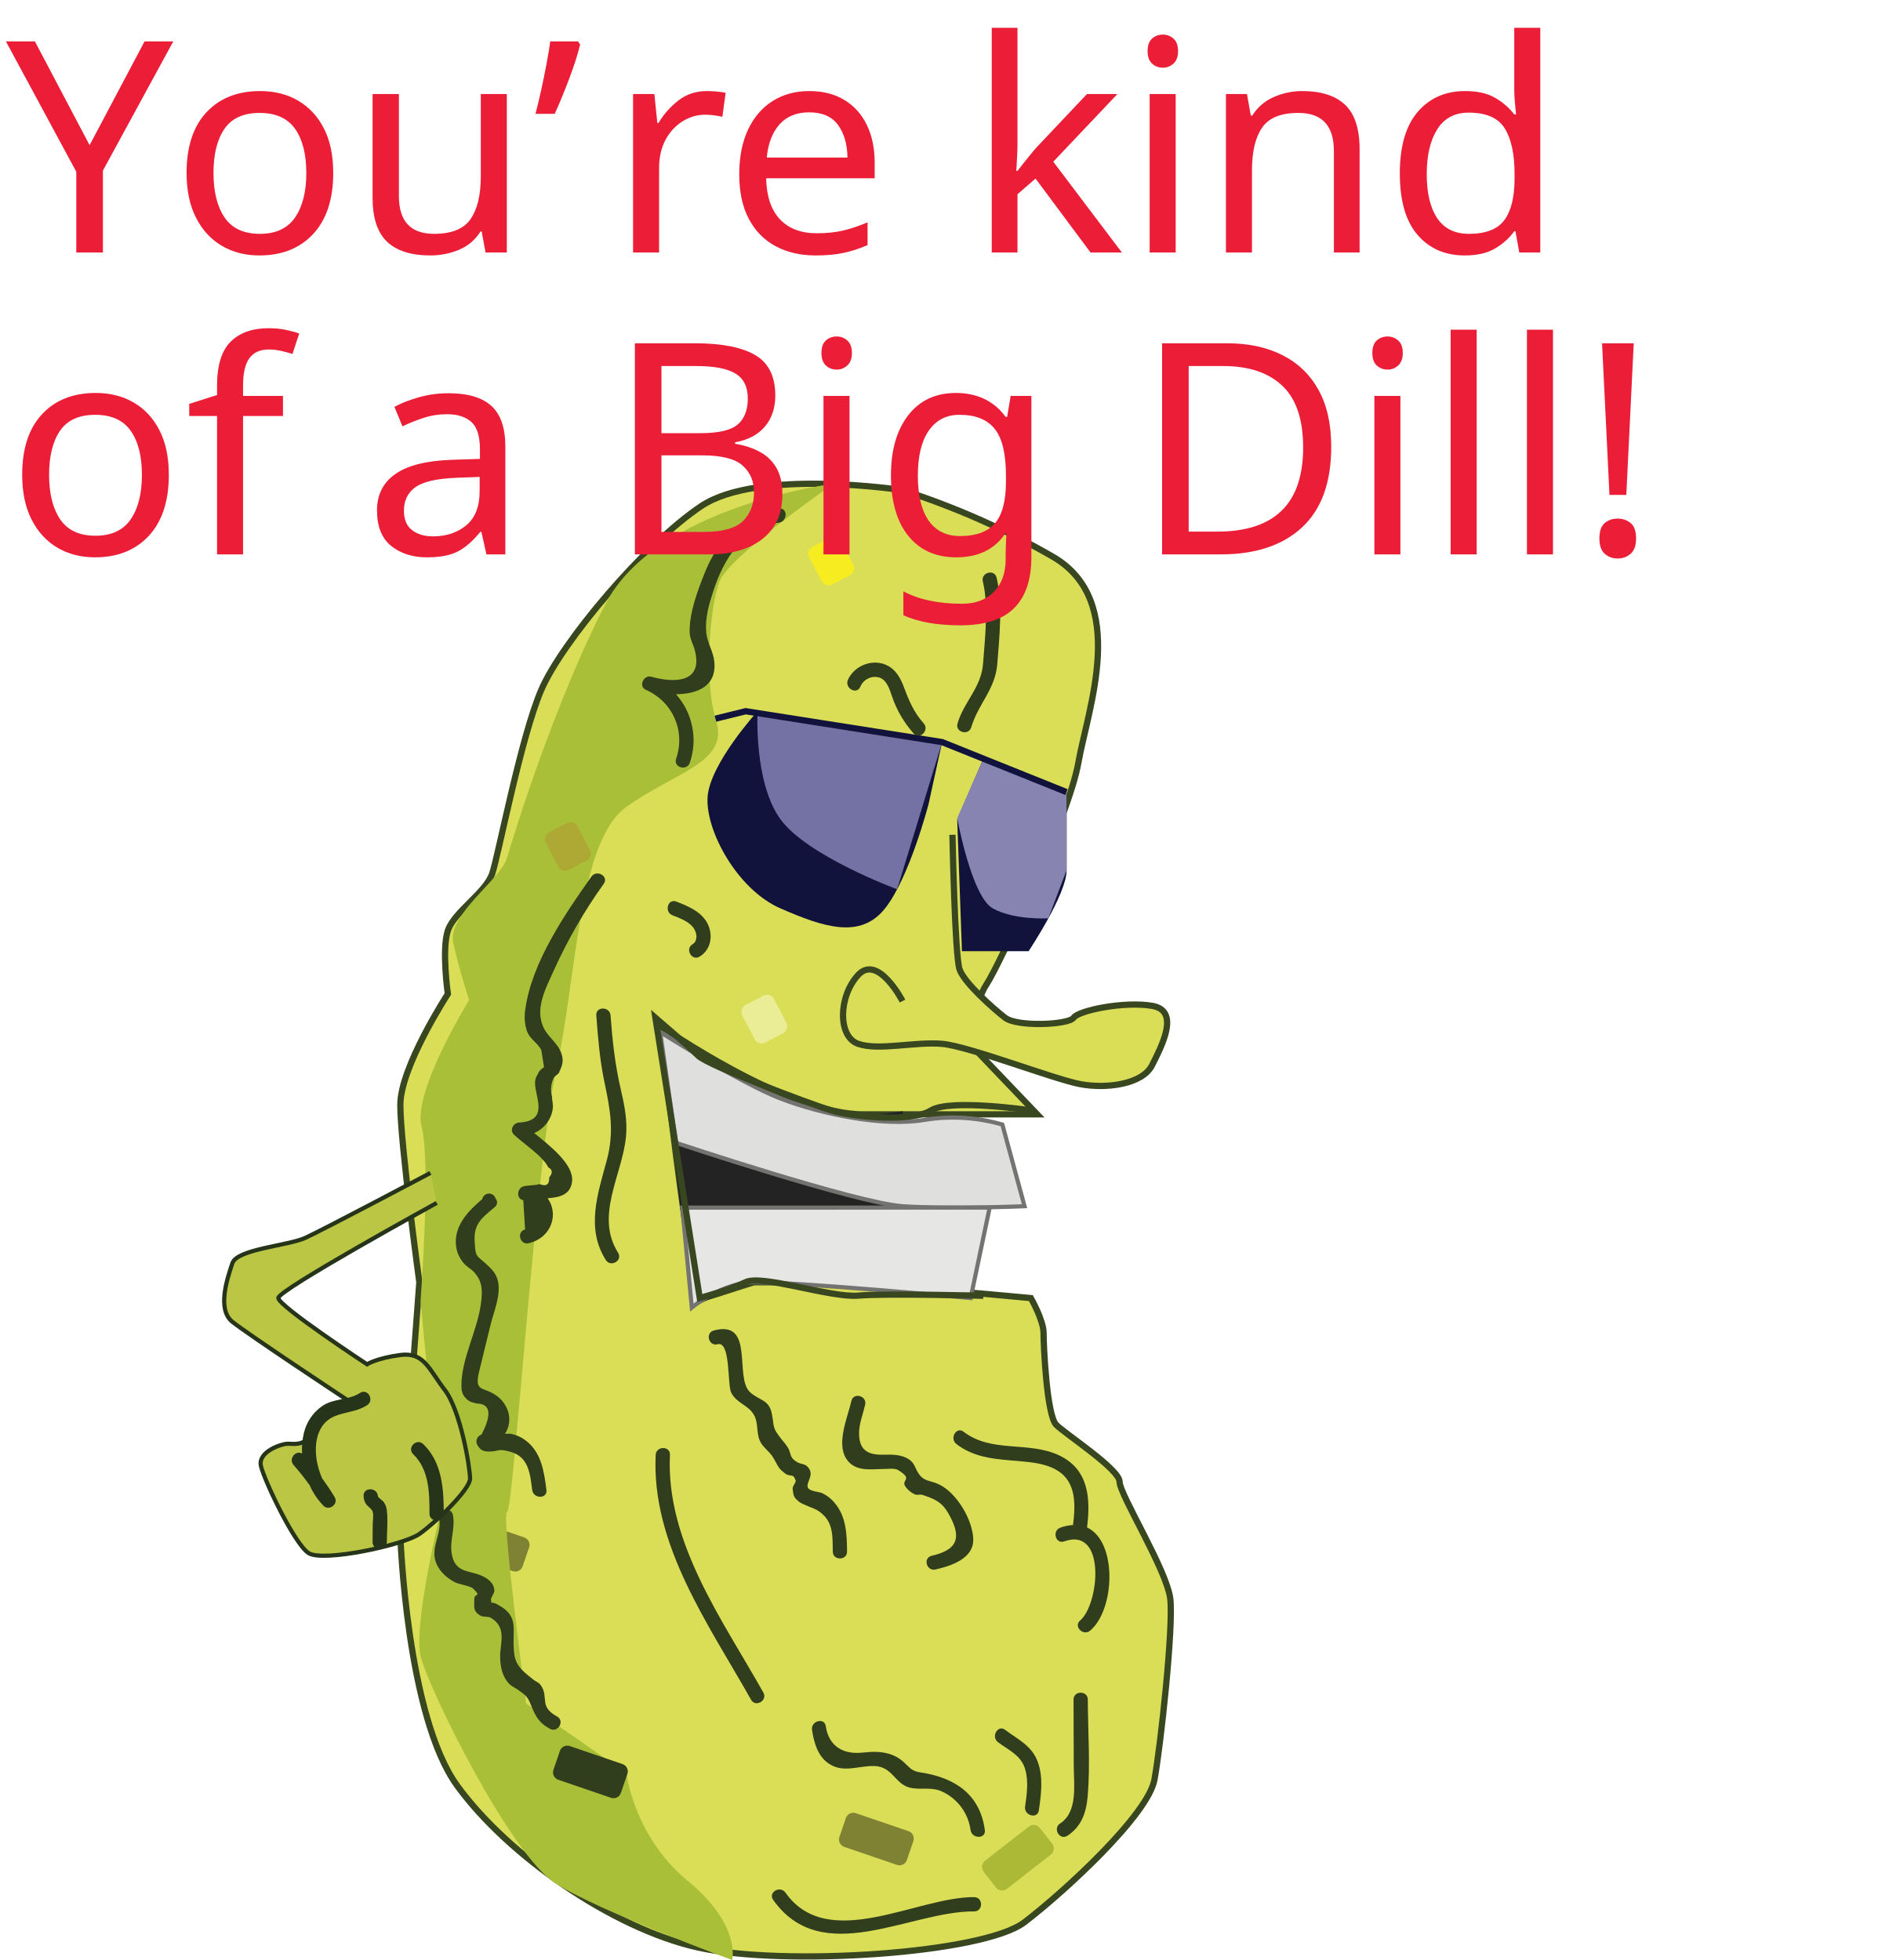
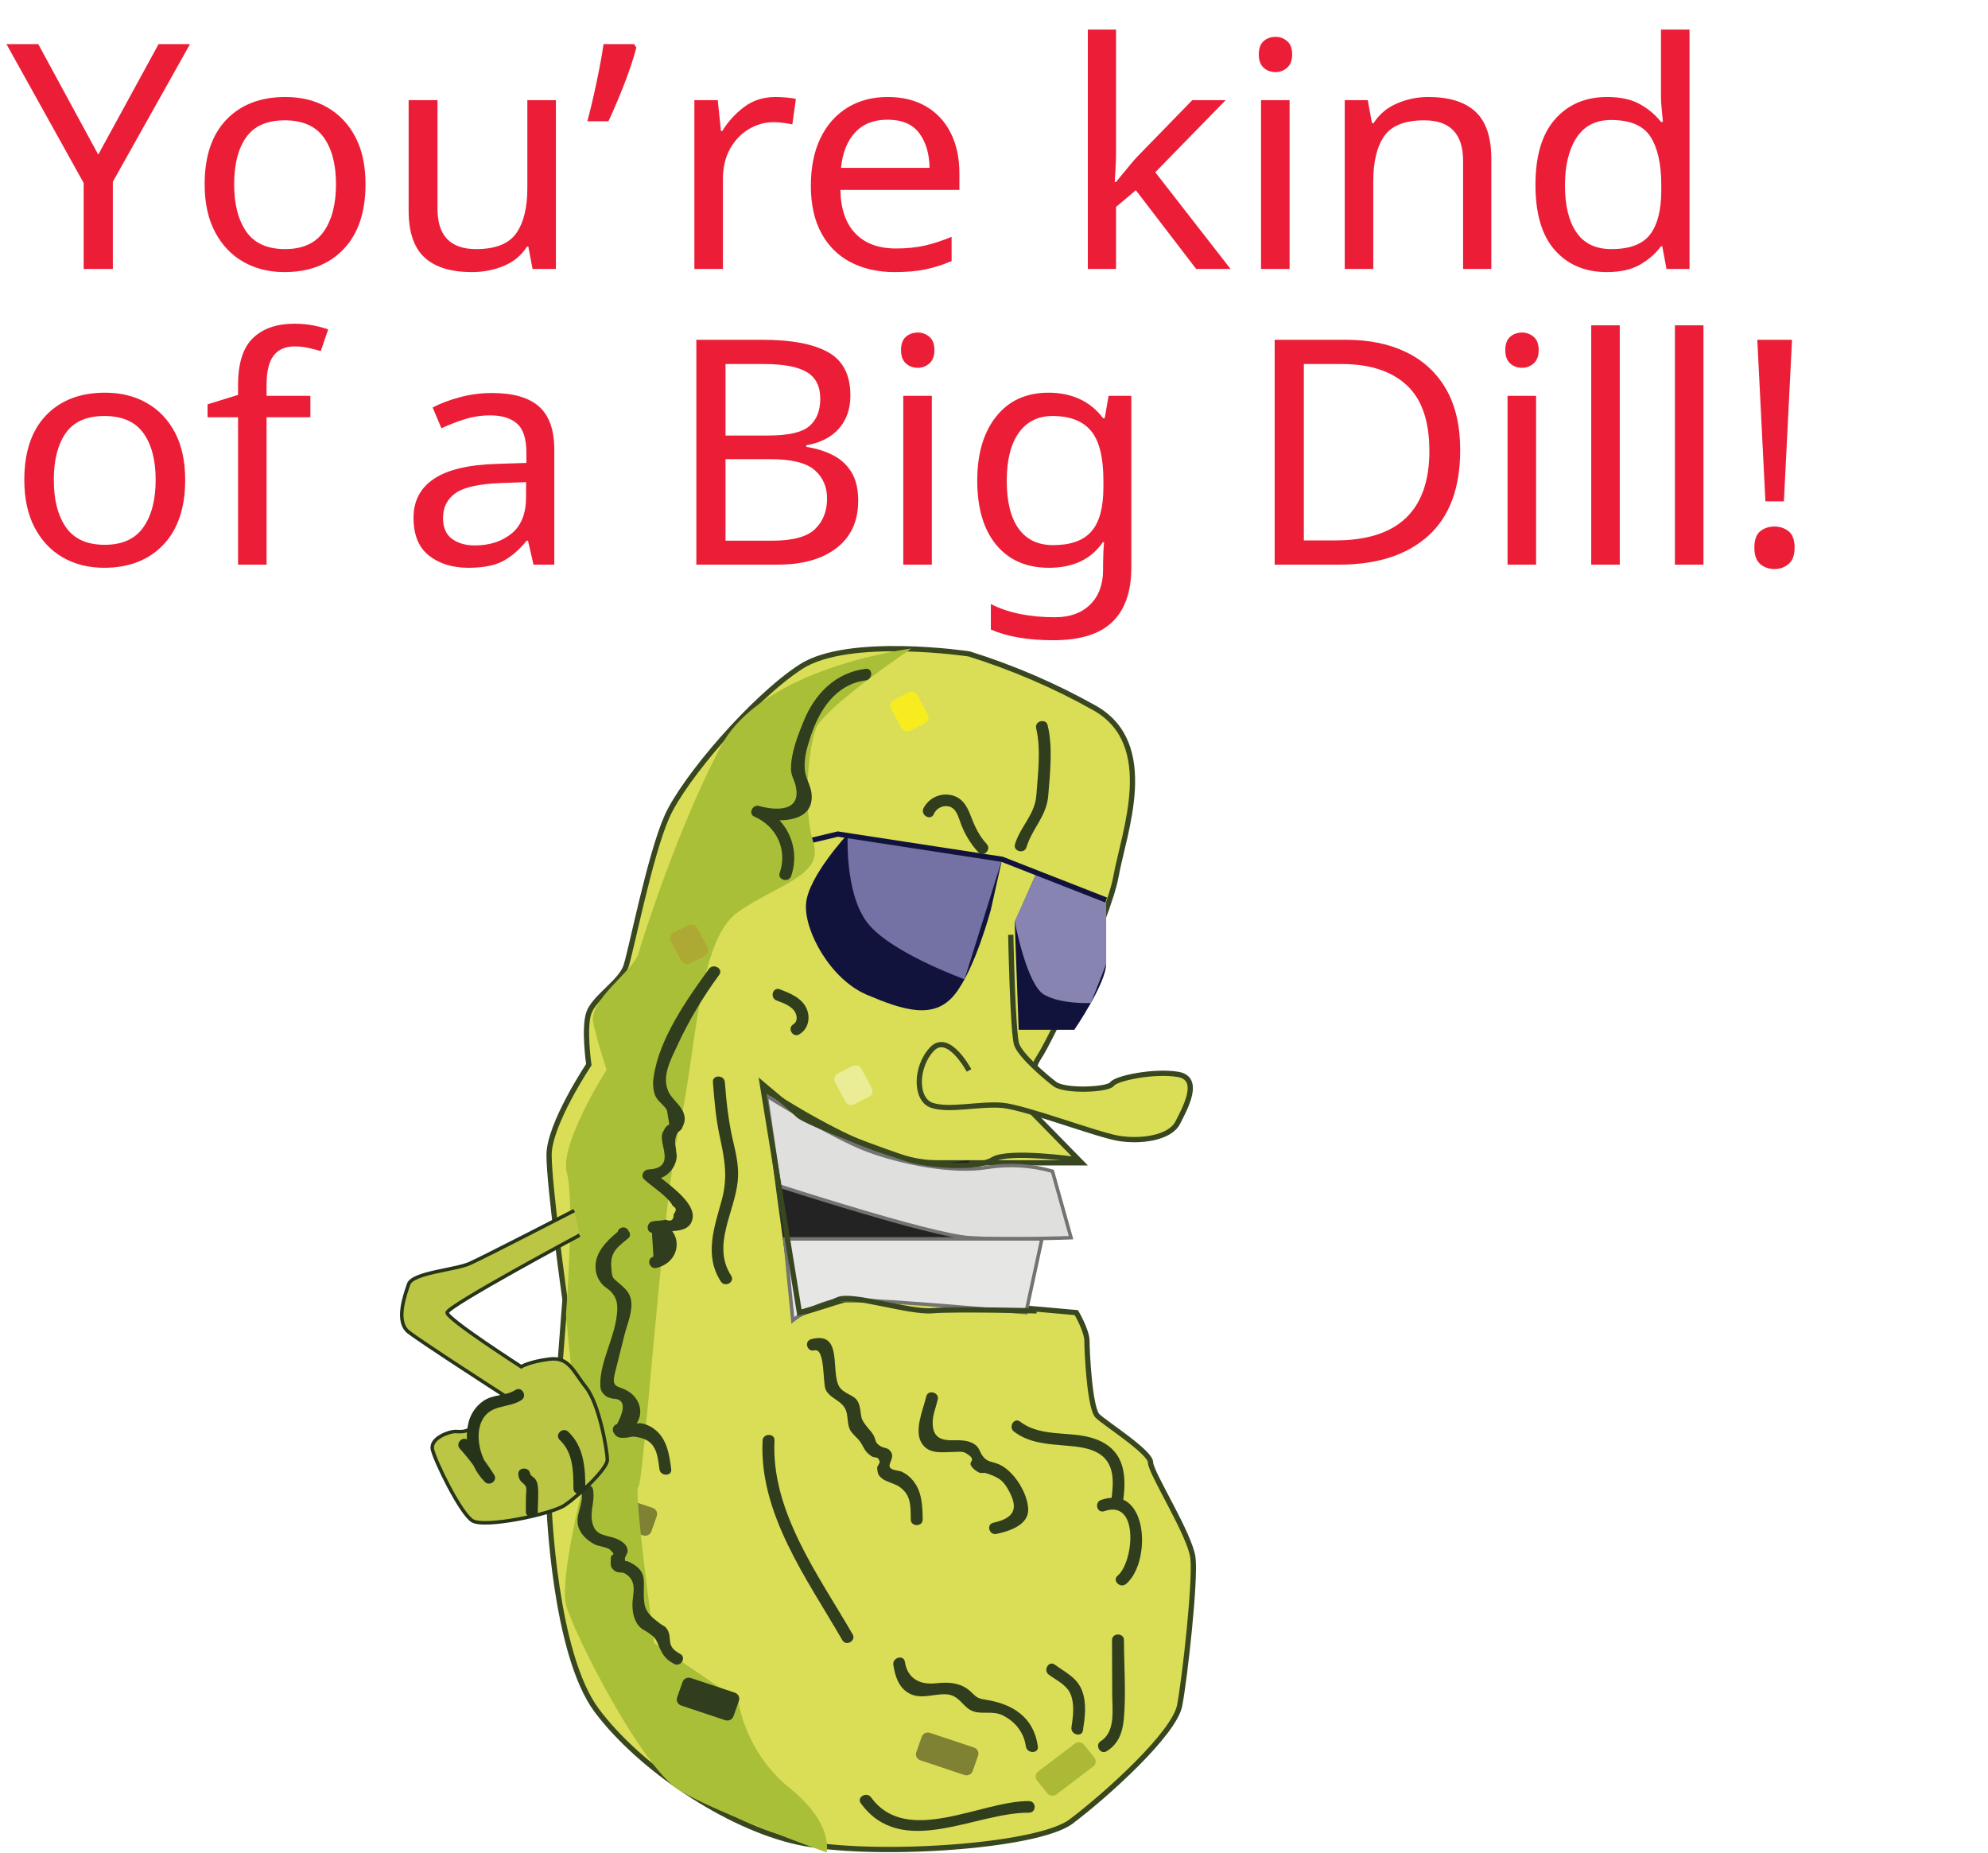
- <svg xmlns="http://www.w3.org/2000/svg" viewBox="0 0 907.01 941.41">
+ <svg xmlns="http://www.w3.org/2000/svg" viewBox="0 0 1136.35 1058.74">
  <defs>
-     <style>.cls-1{fill:#dade57;}.cls-1,.cls-5{stroke:#38471f;}.cls-1,.cls-17,.cls-3,.cls-4,.cls-5,.cls-9{stroke-miterlimit:10;}.cls-1,.cls-5,.cls-9{stroke-width:3px;}.cls-2{fill:#232323;}.cls-3{fill:#dfdfde;}.cls-3,.cls-4{stroke:#737371;}.cls-17,.cls-3,.cls-4{stroke-width:2px;}.cls-4{fill:#e6e6e5;}.cls-5,.cls-9{fill:none;}.cls-6{fill:#12133d;}.cls-7{fill:#7472a4;}.cls-8{fill:#8784b2;}.cls-9{stroke:#12133d;}.cls-10{fill:#7f8233;}.cls-11{fill:#aabf38;}.cls-12{fill:#303e1d;}.cls-13{fill:#acb937;}.cls-14{fill:#eaed95;}.cls-15{fill:#aea834;}.cls-16{fill:#f7ec1f;}.cls-17{fill:#bbc645;stroke:#26341a;}.cls-18{fill:#26341a;}.cls-19{font-size:142px;fill:#ec1e37;font-family:Avenir-Black, Avenir;}.cls-20{letter-spacing:-0.09em;}.cls-21{letter-spacing:-0.02em;}.cls-22{letter-spacing:0em;}</style>
+     <style>.cls-1{fill:#dade57;}.cls-1,.cls-5{stroke:#38471f;}.cls-1,.cls-17,.cls-3,.cls-4,.cls-5,.cls-9{stroke-miterlimit:10;}.cls-1,.cls-5,.cls-9{stroke-width:3px;}.cls-2{fill:#232323;}.cls-3{fill:#dfdfde;}.cls-3,.cls-4{stroke:#737371;}.cls-17,.cls-3,.cls-4{stroke-width:2px;}.cls-4{fill:#e6e6e5;}.cls-5,.cls-9{fill:none;}.cls-6{fill:#12133d;}.cls-7{fill:#7472a4;}.cls-8{fill:#8784b2;}.cls-9{stroke:#12133d;}.cls-10{fill:#7f8233;}.cls-11{fill:#aabf38;}.cls-12{fill:#303e1d;}.cls-13{fill:#acb937;}.cls-14{fill:#eaed95;}.cls-15{fill:#aea834;}.cls-16{fill:#f7ec1f;}.cls-17{fill:#bbc645;stroke:#26341a;}.cls-18{fill:#26341a;}.cls-19{font-size:180px;fill:#ec1e37;font-family:Avenir-Black, Avenir;}.cls-20{letter-spacing:-0.09em;}.cls-21{letter-spacing:-0.02em;}</style>
  </defs>
-   <g id="topDog">
-     <path class="cls-1" d="M1093.48,321s-69.23-10.65-96.62,7.61-67,65.43-76.84,88.25S899.48,496,896.43,505.15s-18.26,18.26-21.3,27.39,0,30.43,0,30.43-22.82,35-22.82,53.26,9.13,85.21,9.13,85.21l-9.13,121.73s3,86.73,27.39,120.21,74.56,68.47,115.64,77.6,136.94,3,156.73-12.17,59.34-51.73,62.39-68.47,9.13-73,7.61-86.73-24.35-50.21-24.35-56.3-25.87-22.82-30.43-27.39-6.09-38-6.09-44.13-6.09-16.74-6.09-16.74-80.65-7.61-95.86-7.61h-35c3.41-2.68-27,8.76-28.15,7.61-4.56-4.56-19-130.86-19-130.86s60.86,42.61,97.38,42.61h83.69l-32-33.48s1.52-19.78,7.61-28.91,39.56-80.65,44.13-106.51,24.35-77.6-12.17-98.9A372.36,372.36,0,0,0,1093.48,321Z" transform="translate(-660.06 -85.56)" />
-     <path class="cls-2" d="M977.08,581.23,992.3,713.61s21.3-10.65,30.43-12.17,83.69,5.33,83.69,5.33l-12.93-87.49s-34.24,6.09-51.73-3S977.08,581.23,977.08,581.23Z" transform="translate(-660.06 -85.56)" />
-     <path class="cls-3" d="M977.08,581.23l7.61,53.26s86.73,28.91,108.8,30.43,58.58,0,58.58,0l-10.65-39.22a85.47,85.47,0,0,0-37.28-2.28c-19.78,3.47-49.45-2.62-69.23-10.23S977.08,581.23,977.08,581.23Z" transform="translate(-660.06 -85.56)" />
-     <path class="cls-4" d="M987.73,665.59l4.56,48s14.77-12.3,30.43-12.17c24,.19,103.47,7.61,103.47,7.61l9.13-43.45Z" transform="translate(-660.06 -85.56)" />
-     <path class="cls-1" d="M1093.48,566.39s-11.79-22.82-21.3-12.55-9.89,29.67,0,33.09,27.39-1.14,40.32,0,54,17.12,66.57,19.4,29.67,0,34.24-9.13,13.69-26.25,0-28.53-35.38,2.28-37.66,5.71-27.05,4.56-32.93,0-19.57-16.73-21.85-23.2-3.42-64.67-3.42-64.67" transform="translate(-660.06 -85.56)" />
-     <path class="cls-5" d="M1155.11,618.89s-38.8-5.71-47.93,0-36.52,3.42-47.93,0-59.34-21.68-63.91-26.25-20.54-18.26-20.54-18.26L996.1,709s14.07-3.8,22.06-7.61,40.7,7.61,54,6.47,60.1.08,60.1.08" transform="translate(-660.06 -85.56)" />
-     <path class="cls-6" d="M1023.87,427.16s-22.82,25.11-24,41.08,14.07,44.51,35,53.64,38.42,14.84,50.21,0S1106,471.67,1106,471.67L1112.5,442Z" transform="translate(-660.06 -85.56)" />
-     <path class="cls-6" d="M1132.28,450l-12.55,29.09,2.28,63.35h32s18.26-27.39,18.26-38.8V466Z" transform="translate(-660.06 -85.56)" />
-     <path class="cls-7" d="M1023.87,427.16s-1.9,34.22,11,51.92,56,33.6,56,33.6L1112.5,442Z" transform="translate(-660.06 -85.56)" />
-     <path class="cls-8" d="M1119.73,478.52s6.85,37.66,17.12,43.37,26.61,4.76,26.61,4.76l8.77-23V466l-39.94-16Z" transform="translate(-660.06 -85.56)" />
-     <path class="cls-9" d="M943.6,479.08s-12.93-24.53-6.85-29.09,81.41-22.82,81.41-22.82L1112.5,442l59.72,24" transform="translate(-660.06 -85.56)" />
-     <rect class="cls-10" x="887.87" y="810.7" width="17.12" height="34.24" rx="3.75" ry="3.75" transform="translate(-837.01 1322.55) rotate(-71.12)" />
-     <path class="cls-11" d="M1060.34,317.9s-85.21,10.65-109.56,57.82S906.66,486.8,903.61,497.45s-28.91,27.39-25.87,41.08,7.61,27.39,7.61,27.39S858,610.05,862.53,626.79s-.51,83.69-.51,83.69l9.64,101.19s-13.2,54-9.64,69.23,43.12,95.86,65.18,109.56,84.45,36.52,84.45,36.52,4.56-16.74-21.3-38-29.47-51.73-29.47-51.73l-48.13-33.48s-12.17-91.3-9.13-92.06S917.31,643.53,927.2,599.4s10.29-109.56,33.68-126.29S1010.12,451.8,1004,432s-3-54.78,1.52-67S1060.34,317.9,1060.34,317.9Z" transform="translate(-660.06 -85.56)" />
-     <path class="cls-12" d="M1000.31,530.22c-2.59-6.45-9.45-9.3-15.49-11.63-4.11-1.59-5.9,5-1.82,6.6,3.41,1.32,7.48,2.78,9.86,5.73,1.82,2.26,2.63,6.43-.25,8.19-3.75,2.3-.31,8.23,3.46,5.91C1001.17,541.9,1002.48,535.6,1000.31,530.22Z" transform="translate(-660.06 -85.56)" />
-     <path class="cls-12" d="M958.13,608.6c-2.72-11.68-4-23.41-4.87-35.34-.33-4.37-7.18-4.4-6.85,0,.81,10.66,1.66,21.34,3.87,31.82,2.82,13.39,4.85,24,1.19,37.72-4.3,16-10.17,32.65-.5,47.94,2.35,3.71,8.28.28,5.91-3.46-11.2-17.7,1.91-37.19,3.77-55.53C961.46,623.75,959.94,616.36,958.13,608.6Z" transform="translate(-660.06 -85.56)" />
-     <path class="cls-12" d="M950,510.05c2.56-3.6-3.38-7-5.91-3.46-12.62,17.78-28.63,41.24-31.71,63.4a22.34,22.34,0,0,0,.73,10.85c1.45,3.89,5.1,5.61,6.88,9l1.33,8.31a8.16,8.16,0,0,0-2.48,2.23c-.55,1.45-1.32,2-1.71,3.93-1.3,6.42,7.95,19.58-7.81,20.43-2.84.15-4.67,3.7-2.42,5.84,4.51,4.29,13.76,10.17,16.47,15.67q3.09,1.67.44,4.82.18,5.22-4.66,3.2c-2,.75-5.6.49-7.8,1.14-3,.89-3.51,6,0,6.6l.86,14.08c-4.27,1.07-2.46,7.68,1.82,6.6,11.31-2.84,14.29-14.38,9-21.6,5.57-.38,11-1.55,11.75-8,1-8.08-10.47-17.09-18.19-23.32a14.91,14.91,0,0,0,8.9-11.54c.34-2.33-.35-3.84-.36-6a12.41,12.41,0,0,1,1.05-9.32l2.2-1.89c1.54-3.39,2.57-5.62,1.3-9.4-1.82-5.39-6.9-8.1-9-13.43-3.56-9,1.71-18.42,5.45-26.77A243.76,243.76,0,0,1,950,510.05Z" transform="translate(-660.06 -85.56)" />
-     <path class="cls-12" d="M922.47,801.23c-1.1-8.78-2.46-18.28-10.09-23.88a16.85,16.85,0,0,0-7.47-3.19c-.15,0-1.1,0-2.35.12a12.72,12.72,0,0,0,1.56-10.53,14.68,14.68,0,0,0-5.78-7.94c-6.28-4.43-10.65-1.35-8.17-11.52l5.44-22.3c1.57-6.45,5-14.13,3.63-20.86-.81-4-3.29-6.28-6.24-8.94-4.32-3.9-4.51-2.78-5-10.11-.56-8.67,3.38-11.51,9.62-16.71a2.84,2.84,0,0,0,.41-4.18,3.28,3.28,0,0,0-6.36.28C885.12,667,878.25,674,879,683.35a15.44,15.44,0,0,0,3.63,8.8c1.56,1.94,4,3,5.5,4.87,3.88,4.64,3.63,9.13,2.83,15-1.73,12.72-9.24,26-9.32,38.84,0,2.73.31,4.46,2.23,6.41a7.84,7.84,0,0,0,2.44,1.71l2.63.7q10,.18,2.35,14.93a3.46,3.46,0,0,0-2,5c1.54,2.5,2.8,3.2,5.87,3.14,4.93-.1,3.49-1.55,9.62,0,9,2.31,9.81,10.16,10.84,18.4C916.16,805.55,923,805.6,922.47,801.23Z" transform="translate(-660.06 -85.56)" />
-     <path class="cls-12" d="M1026.64,898.5c-19.58-34.82-46.93-72.38-44.85-114.13.22-4.4-6.63-4.39-6.85,0-2.14,43.11,25.59,81.67,45.79,117.59C1022.88,905.8,1028.8,902.35,1026.64,898.5Z" transform="translate(-660.06 -85.56)" />
-     <path class="cls-12" d="M1061.09,807.69a17.57,17.57,0,0,0-6.31-5c-1.37-.61-5.83-.8-6.71-2.51-1.28-2.48,3.53-6.22-.15-10.08-1.48-1.56-3.39-1.27-5.05-2.25-3.83-2.26-2.62-3.69-4.44-7a28.28,28.28,0,0,0-2.86-3.73c-4.9-6.24-3.57-5.75-4.8-12.29-1.35-7.2-5.86-6.37-10.49-10.56-7.8-7.05,2.48-35-17.44-29.66-4.25,1.14-2.45,7.74,1.82,6.6,6.32-1.69,4.64,19.49,6.54,23.25,2.53,5,7.72,5.73,10.67,10.27s.72,10.5,4.4,15c2.76,3.37,3.78,3.32,6.12,7.73,1.54,2.9,2,3.79,4.68,5.81s3.81-.44,5.09,3.42c.28.85-1.59,2.66-1.46,3.89.36,3.36.44,4.21,3.25,6.42,1.43,1.12,7.37,3.18,8.47,3.86,7.73,4.76,7.48,11.35,7.56,19.94,0,4.4,6.89,4.41,6.85,0C1066.76,822.78,1066.51,814.2,1061.09,807.69Z" transform="translate(-660.06 -85.56)" />
-     <path class="cls-12" d="M1111.07,798.57c-4.38-2.11-7-1.23-9.76-5.08-1.92-2.67-1.78-5.19-5.11-7.22s-7.57-2.13-11.36-2c-7.11.18-12.65-1.28-12.2-11.36.18-4.08,2-8.65,2.88-12.64,1-4.29-5.62-6.12-6.6-1.82-1.75,7.68-7.33,20.24-2.47,27.75,4.24,6.54,11.85,4.95,18.39,4.92,1.86,0,4.89-.46,6.52.53,8,4.89.55,4.46,3.89,8.45a11,11,0,0,0,4,3.15c1.18.64,2.56-.07,3.75.31,8.21,2.62,10.6,4.86,13.92,11.59,4.89,9.9,2,15.06-9.44,17.65-4.3,1-2.48,7.58,1.82,6.6,7.6-1.72,18.45-5.29,18.14-14.62S1119.48,802.62,1111.07,798.57Z" transform="translate(-660.06 -85.56)" />
-     <path class="cls-12" d="M1182.08,819.22c1.77-13.92.82-27.75-13.19-34.53-14.75-7.13-32.6-1.05-46.08-11.45-3.49-2.69-6.9,3.26-3.46,5.91,8.88,6.85,19.28,7.27,30,8.19,6.24.54,13.17,1.2,18.64,4.61,9.1,5.67,8.52,16.72,7.36,26.1a21.47,21.47,0,0,0-6.06,1.25c-4.13,1.46-2.35,8.08,1.82,6.6,20.28-7.18,16.9,30.09,7.67,38-3.35,2.88,1.51,7.7,4.84,4.84C1195.6,858.52,1196.7,825.94,1182.08,819.22Z" transform="translate(-660.06 -85.56)" />
-     <path class="cls-12" d="M1182.45,901.9c0-4.41-6.86-4.41-6.85,0q0,15.86.1,31.72c0,8.87,2.11,22.17-6.53,27.76-3.69,2.38-.26,8.31,3.46,5.91,6.82-4.4,9.09-11.14,9.76-19C1183.7,933,1182.5,917.21,1182.45,901.9Z" transform="translate(-660.06 -85.56)" />
-     <path class="cls-12" d="M1158.44,931.86c-2.88-7.89-9.39-10.69-15.67-15.43-3.52-2.66-6.93,3.29-3.46,5.91,5.21,3.94,11.16,6.29,13.1,13.13,1.63,5.72.77,12-.08,17.82-.63,4.31,6,6.17,6.6,1.82C1160.06,947.49,1161.14,939.29,1158.44,931.86Z" transform="translate(-660.06 -85.56)" />
-     <path class="cls-12" d="M1133,964.56c-2.31-17.27-14.48-25.15-30.51-27.62-4.71-.73-5-1.88-8.55-5.12a17.72,17.72,0,0,0-7.4-4c-4-1.11-8.18-.9-12.27-.46-9.43,1-16.24-3.15-17.66-12.71-.65-4.34-7.25-2.5-6.6,1.82,1,6.39,2.88,13.19,8.82,16.66,6.75,3.95,13.93.45,21.14.67,8.52.26,9.81,8.23,16.44,10.22,5.36,1.61,10.94-.59,16.49,2.25a23.82,23.82,0,0,1,13.24,18.26C1126.74,968.86,1133.6,968.92,1133,964.56Z" transform="translate(-660.06 -85.56)" />
-     <path class="cls-12" d="M927.57,910c-9-4.88-3.71-9.31-7.82-15-1.13-1.57-2.21-1.61-3.43-2.59-4.21-3.39-8.51-6.29-9.29-12.31-1.51-11.64,3.23-18-8.28-24-3.44-1.78-2.55.6-2.89-2.32-.09-.79,1.56-3,1.59-4,.06-2.79-1.61-4.69-3.77-6.13-6.89-4.57-15-1.3-16.72-12-1-6.48,1.84-11.87.6-18.41-.82-4.32-7.42-2.49-6.6,1.82,1.32,7-3.94,13.26-1.77,20.31,1.37,4.45,5,7.8,9,10,2.09,1.2,7.75,1.86,9.12,3.24,4.33,4.35.45,1.72.51,5.15s-.78,5.29,2.52,7.57c1.76,1.21,3.9.35,5.51,1.32,7.84,4.7,4.26,12.39,4.39,18.88.09,4.56,1,9.26,4.26,12.69,1.38,1.48,3.05,2,4.65,3.2,3.11,2.27,4.26,3,5.73,6.69,2.21,5.52,3.79,8.86,9.29,11.83C928,918,931.45,912.11,927.57,910Z" transform="translate(-660.06 -85.56)" />
-     <path class="cls-12" d="M1127.87,996.77c-27.52-.19-70.14,26.75-90.62-2.16-2.53-3.57-8.47-.15-5.91,3.46,23.49,33.18,65.62,5.34,96.53,5.56C1132.28,1003.64,1132.28,996.8,1127.87,996.77Z" transform="translate(-660.06 -85.56)" />
-     <path class="cls-12" d="M1034.07,329.81c-17.42,2.29-29.13,14.83-35.49,30.66-3.42,8.52-7.43,19.12-7.33,28.38,0,3.65,1.62,5.75,2.48,9.06,4.32,16.64-11.52,15.36-20.94,12.67-3.62-1-6.26,4.63-2.64,6.26,13,5.82,19.17,19.68,14.6,33.2-1.41,4.18,5.2,6,6.6,1.82A33.19,33.19,0,0,0,984.68,419c9.94-.07,19.68-3.62,18.4-15.76-.53-5.07-3.44-8.8-3.88-14.08-.58-6.92,1.31-13.25,3.45-19.83,4.9-15.13,14.22-30.45,31.42-32.71C1038.38,336.09,1038.44,329.24,1034.07,329.81Z" transform="translate(-660.06 -85.56)" />
-     <path class="cls-12" d="M1103.64,433c-4.7-5.25-7.06-10.86-9.49-17.35-1.54-4.12-3.65-8.14-7.67-10.3-6.9-3.71-16-.35-19.2,6.66-1.8,4,4.1,7.47,5.91,3.46a7.62,7.62,0,0,1,8.73-4.6c4,1,5.3,5.69,6.47,9.05a51.56,51.56,0,0,0,10.4,17.92C1101.74,441.11,1106.57,436.25,1103.64,433Z" transform="translate(-660.06 -85.56)" />
-     <path class="cls-12" d="M1138.64,363c-1-4.28-7.63-2.47-6.6,1.82,2.88,12,1,27.27.1,39.58-.87,11.39-9.17,18.18-12.26,28.66-1.25,4.23,5.36,6,6.6,1.82,3.35-11.33,11.53-18.08,12.51-30.48C1140,391.36,1141.71,375.87,1138.64,363Z" transform="translate(-660.06 -85.56)" />
-     <rect class="cls-12" x="935.04" y="919.56" width="17.12" height="34.24" rx="3.75" ry="3.75" transform="translate(-908.1 1440.81) rotate(-71.12)" />
-     <rect class="cls-13" x="1140.43" y="960.72" width="17.12" height="34.24" rx="3.75" ry="3.75" transform="translate(423.82 2399.63) rotate(-127.93)" />
-     <rect class="cls-10" x="1072.39" y="951.8" width="17.12" height="34.24" rx="3.75" ry="3.75" transform="translate(-845.71 1592.57) rotate(-71.12)" />
-     <rect class="cls-14" x="1018.54" y="564.85" width="17.12" height="20.38" rx="3.75" ry="3.75" transform="translate(1543.66 524.06) rotate(152.44)" />
-     <rect class="cls-15" x="924.22" y="481.91" width="17.12" height="20.38" rx="3.75" ry="3.75" transform="translate(1327.34 411.23) rotate(152.44)" />
-     <rect class="cls-16" x="1050.69" y="344.81" width="17.12" height="20.38" rx="3.75" ry="3.75" transform="translate(1502.49 94.09) rotate(152.44)" />
-     <path class="cls-17" d="M866.76,648.94s-51.73,27.39-60.1,31.19-32.71,5.33-35,12.17-7.61,22.06,0,28.15,54.78,37.28,54.78,37.28-9.89,4.56-14.46,13.69S801.33,779,798.29,779s-14.46,3.8-12.93,10.65,16,37.28,22.82,41.84,45.65-3.8,53.26-9.13,24.35-21.3,24.35-26.63-4.56-32.71-12.17-42.61-9.89-18.26-21.3-16.74-16,4.46-16,4.46-42.61-28-42.61-31.85,76.08-45.65,76.08-45.65" transform="translate(-660.06 -85.56)" />
-     <path class="cls-18" d="M832.93,754.61c-5.57,3.65-12.69,2.4-18.33,6.42A21.84,21.84,0,0,0,806,773.8a35.42,35.42,0,0,0-.89,9.93c-2.9-1.82-6.71,2.48-4.06,5.5s5.27,6.31,7.67,9.63a34.16,34.16,0,0,0,6.66,9.91c2.71,2.75,7.41-.79,5.38-4.15-1.87-3.09-3.87-6.06-6-9-3.29-7.44-4.3-16.72-1-23.26,4.88-9.7,14.87-6.82,22.56-11.86C840.06,758.12,836.63,752.19,832.93,754.61Z" transform="translate(-660.06 -85.56)" />
-     <path class="cls-18" d="M845.84,811.16a8.42,8.42,0,0,0-1.46-4.11c-.51-.72-2.82-2.24-2.86-2.87-.28-4.38-7.13-4.41-6.85,0a7,7,0,0,0,1.18,3.79c.9,1.29,2.71,2.2,3.2,3.73s0,4.37,0,6.13q0,4.19-.07,8.38c0,4.41,6.81,4.41,6.85,0C845.84,821.29,846.41,816,845.84,811.16Z" transform="translate(-660.06 -85.56)" />
-     <path class="cls-18" d="M863.32,779.18c-3.17-3.06-8,1.78-4.84,4.84,7.7,7.42,7.83,18.54,7.83,28.55,0,4.41,6.85,4.41,6.85,0C873.16,800.68,872.39,787.93,863.32,779.18Z" transform="translate(-660.06 -85.56)" />
-     <text class="cls-19" transform="translate(2.84 121.27)">
+   <g id="pickle">
+     <path class="cls-1" d="M605.33,393.33s-68.91-10.34-96.18,7.38-66.64,63.49-76.49,85.64S412.22,563.13,409.19,572,391,589.71,388,598.56s0,29.53,0,29.53-22.72,34-22.72,51.68,9.09,82.68,9.09,82.68l-9.09,118.12s3,84.16,27.26,116.64,74.21,66.44,115.11,75.3,136.31,3,156-11.81,59.07-50.2,62.1-66.44,9.09-70.87,7.57-84.16-24.23-48.72-24.23-54.63-25.75-22.15-30.29-26.58-6.06-36.91-6.06-42.82-6.06-16.24-6.06-16.24-80.27-7.38-95.42-7.38H536.41c3.39-2.6-26.87,8.5-28,7.38-4.54-4.43-18.93-127-18.93-127S550,684.2,586.39,684.2h83.3l-31.81-32.48s1.51-19.19,7.57-28.05,39.38-78.25,43.92-103.35,24.23-75.3-12.12-96A375.83,375.83,0,0,0,605.33,393.33Z" transform="translate(-51.43 -19.6)" />
+     <path class="cls-2" d="M489.46,645.81l15.15,128.46s21.2-10.34,30.29-11.81,83.3,5.17,83.3,5.17l-12.87-84.9s-34.08,5.91-51.5-3S489.46,645.81,489.46,645.81Z" transform="translate(-51.43 -19.6)" />
+     <path class="cls-3" d="M489.46,645.81,497,697.49S583.36,725.54,605.33,727s58.31,0,58.31,0L653,689a87.17,87.17,0,0,0-37.11-2.21c-19.69,3.36-49.22-2.54-68.91-9.93S489.46,645.81,489.46,645.81Z" transform="translate(-51.43 -19.6)" />
+     <path class="cls-4" d="M500.06,727.68l4.54,46.59s14.7-11.93,30.29-11.81c23.85.18,103,7.38,103,7.38L647,727.68Z" transform="translate(-51.43 -19.6)" />
+     <path class="cls-1" d="M605.33,631.42s-11.74-22.15-21.2-12.18-9.84,28.79,0,32.11,27.26-1.11,40.14,0S678,668,690.52,670.17s29.53,0,34.08-8.86,13.63-25.47,0-27.68-35.21,2.21-37.49,5.54-26.93,4.43-32.77,0-19.48-16.23-21.75-22.51-3.41-62.76-3.41-62.76" transform="translate(-51.43 -19.6)" />
+     <path class="cls-5" d="M666.67,682.36s-38.62-5.54-47.71,0-36.35,3.32-47.71,0-59.07-21-63.61-25.47-20.45-17.72-20.45-17.72l21.2,130.67s14-3.69,22-7.38,40.52,7.38,53.77,6.28,59.83.08,59.83.08" transform="translate(-51.43 -19.6)" />
+     <path class="cls-6" d="M536,496.32s-22.72,24.36-23.85,39.87,14,43.19,34.84,52,38.24,14.4,50,0,20.83-48.72,20.83-48.72l6.44-28.79Z" transform="translate(-51.43 -19.6)" />
+     <path class="cls-6" d="M643.95,518.46l-12.5,28.23,2.27,61.47h31.81s18.17-26.58,18.17-37.65V534Z" transform="translate(-51.43 -19.6)" />
+     <path class="cls-7" d="M536,496.32s-1.89,33.2,11,50.38,55.77,32.6,55.77,32.6l21.47-68.58Z" transform="translate(-51.43 -19.6)" />
+     <path class="cls-8" d="M631.45,546.15s6.82,36.54,17,42.08S675,592.85,675,592.85l8.73-22.34V534l-39.76-15.5Z" transform="translate(-51.43 -19.6)" />
+     <path class="cls-9" d="M456.14,546.69s-12.87-23.8-6.82-28.23,81-22.15,81-22.15l93.9,14.4L683.71,534" transform="translate(-51.43 -19.6)" />
+     <path class="cls-10" d="M426.86,886.06l-3.1,8.83a3.77,3.77,0,0,1-4.74,2.27l-25.18-8.4a3.63,3.63,0,0,1-2.32-4.62l3.1-8.83a3.77,3.77,0,0,1,4.74-2.27l25.18,8.4A3.63,3.63,0,0,1,426.86,886.06Z" transform="translate(-51.43 -19.6)" />
+     <path class="cls-11" d="M572.33,390.3s-84.82,10.34-109,56.11-43.92,107.78-47,118.12-28.78,26.58-25.75,39.87S398.16,631,398.16,631,370.9,673.78,375.44,690s-.51,81.21-.51,81.21l9.6,98.19s-13.14,52.42-9.6,67.18,42.92,93,64.88,106.31,84.06,35.44,84.06,35.44,4.54-16.24-21.2-36.91-29.34-50.2-29.34-50.2l-47.91-32.48s-12.12-88.59-9.09-89.33,13.63-163.15,23.48-206,10.24-106.31,33.52-122.55,49-20.67,43-39.87-3-53.15,1.51-65S572.33,390.3,572.33,390.3Z" transform="translate(-51.43 -19.6)" />
+     <path class="cls-12" d="M512.59,596.32c-2.58-6.26-9.41-9-15.42-11.28-4.1-1.54-5.87,4.88-1.81,6.41,3.4,1.28,7.45,2.69,9.82,5.56,1.81,2.19,2.61,6.24-.25,8-3.73,2.23-.31,8,3.44,5.74C513.44,607.66,514.74,601.54,512.59,596.32Z" transform="translate(-51.43 -19.6)" />
+     <path class="cls-12" d="M470.6,672.37c-2.71-11.33-3.95-22.71-4.85-34.3-.33-4.24-7.15-4.27-6.82,0,.81,10.34,1.66,20.71,3.86,30.87,2.81,13,4.83,23.34,1.18,36.61-4.28,15.57-10.13,31.68-.5,46.51,2.34,3.6,8.24.27,5.89-3.35-11.15-17.18,1.91-36.09,3.75-53.88C473.91,687.07,472.4,679.9,470.6,672.37Z" transform="translate(-51.43 -19.6)" />
+     <path class="cls-12" d="M462.55,576.75c2.54-3.49-3.36-6.82-5.89-3.35-12.56,17.25-28.5,40-31.56,61.52a21.15,21.15,0,0,0,.72,10.53c1.44,3.78,5.07,5.44,6.85,8.71l1.33,8.06a8.05,8.05,0,0,0-2.47,2.16c-.55,1.4-1.32,2-1.7,3.81-1.29,6.23,7.91,19-7.77,19.83-2.83.15-4.65,3.59-2.41,5.67,4.49,4.16,13.69,9.87,16.39,15.21q3.08,1.62.44,4.68.18,5.07-4.64,3.1c-2,.73-5.57.47-7.76,1.1-3,.86-3.49,5.85,0,6.41l.86,13.66c-4.25,1-2.45,7.45,1.81,6.41,11.25-2.75,14.23-14,8.93-21,5.54-.36,10.9-1.51,11.7-7.73,1-7.84-10.42-16.59-18.1-22.63a14.53,14.53,0,0,0,8.86-11.19c.34-2.26-.35-3.73-.36-5.8a11.77,11.77,0,0,1,1-9l2.19-1.84c1.54-3.29,2.56-5.45,1.29-9.12-1.81-5.23-6.86-7.86-9-13-3.54-8.71,1.7-17.88,5.42-26A235.13,235.13,0,0,1,462.55,576.75Z" transform="translate(-51.43 -19.6)" />
+     <path class="cls-12" d="M435.1,859.3c-1.09-8.52-2.45-17.73-10-23.17a17,17,0,0,0-7.43-3.1c-.15,0-1.1,0-2.33.12a12.08,12.08,0,0,0,1.55-10.22,14.28,14.28,0,0,0-5.75-7.71c-6.25-4.3-10.6-1.31-8.13-11.18l5.42-21.64c1.57-6.26,5-13.71,3.61-20.24-.81-3.87-3.27-6.1-6.21-8.68-4.3-3.79-4.49-2.69-5-9.81-.56-8.41,3.37-11.17,9.58-16.22a2.71,2.71,0,0,0,.41-4.06,3.29,3.29,0,0,0-6.33.27c-6.55,5.42-13.39,12.18-12.6,21.25a14.79,14.79,0,0,0,3.62,8.54c1.55,1.88,3.94,2.93,5.48,4.73,3.86,4.5,3.61,8.86,2.81,14.59-1.72,12.34-9.19,25.23-9.27,37.69,0,2.65.31,4.33,2.22,6.22a7.81,7.81,0,0,0,2.43,1.66l2.62.68q9.93.17,2.34,14.49a3.34,3.34,0,0,0-2,4.88c1.53,2.43,2.78,3.11,5.85,3,4.91-.1,3.48-1.5,9.57,0,9,2.24,9.77,9.86,10.79,17.86C428.82,863.48,435.65,863.54,435.1,859.3Z" transform="translate(-51.43 -19.6)" />
+     <path class="cls-12" d="M538.79,953.68c-19.49-33.79-46.71-70.23-44.64-110.75.22-4.27-6.6-4.26-6.82,0C485.2,884.77,512.8,922.18,532.9,957,535.05,960.76,540.94,957.42,538.79,953.68Z" transform="translate(-51.43 -19.6)" />
+     <path class="cls-12" d="M573.08,865.56a17.43,17.43,0,0,0-6.28-4.85c-1.36-.59-5.8-.78-6.68-2.43-1.27-2.4,3.51-6-.14-9.78-1.47-1.51-3.38-1.23-5-2.18-3.81-2.2-2.6-3.58-4.42-6.77a27.53,27.53,0,0,0-2.85-3.62c-4.88-6.05-3.55-5.58-4.78-11.92-1.35-7-5.84-6.18-10.44-10.24-7.77-6.84,2.47-33.95-17.36-28.78-4.23,1.1-2.44,7.51,1.81,6.41,6.29-1.64,4.62,18.91,6.51,22.56,2.51,4.86,7.68,5.56,10.62,10s.71,10.19,4.38,14.55c2.75,3.27,3.76,3.22,6.1,7.5,1.54,2.82,2,3.68,4.66,5.63s3.79-.43,5.06,3.32c.28.83-1.58,2.58-1.45,3.78.36,3.26.44,4.09,3.24,6.23,1.42,1.09,7.34,3.09,8.44,3.75,7.7,4.62,7.44,11,7.53,19.35,0,4.27,6.86,4.28,6.82,0C578.73,880.2,578.48,871.88,573.08,865.56Z" transform="translate(-51.43 -19.6)" />
+     <path class="cls-12" d="M622.84,856.71c-4.36-2-7-1.19-9.71-4.93-1.91-2.59-1.77-5-5.09-7s-7.54-2.07-11.31-2c-7.08.18-12.6-1.24-12.15-11,.18-4,2-8.4,2.87-12.26,1-4.16-5.6-5.94-6.57-1.77-1.74,7.46-7.3,19.64-2.46,26.93,4.22,6.35,11.8,4.8,18.31,4.77,1.85,0,4.87-.45,6.49.52,8,4.75.55,4.33,3.87,8.2a10.93,10.93,0,0,0,4,3.06c1.17.63,2.55-.07,3.73.3,8.17,2.54,10.55,4.71,13.86,11.24,4.86,9.6,2,14.61-9.4,17.13-4.28.94-2.47,7.35,1.81,6.41,7.57-1.67,18.37-5.14,18.06-14.19S631.21,860.64,622.84,856.71Z" transform="translate(-51.43 -19.6)" />
+     <path class="cls-12" d="M693.51,876.75c1.76-13.51.82-26.93-13.13-33.51-14.68-6.92-32.45-1-45.87-11.11-3.47-2.61-6.87,3.16-3.44,5.74,8.84,6.64,19.19,7.05,29.9,8,6.21.52,13.11,1.16,18.55,4.47,9.05,5.5,8.48,16.22,7.32,25.33a21.85,21.85,0,0,0-6,1.22c-4.11,1.42-2.34,7.84,1.81,6.41,20.19-7,16.83,29.2,7.63,36.9-3.33,2.79,1.51,7.47,4.82,4.7C707,914.88,708.07,883.28,693.51,876.75Z" transform="translate(-51.43 -19.6)" />
+     <path class="cls-12" d="M693.89,957c0-4.27-6.83-4.28-6.82,0q0,15.39.1,30.78c0,8.6,2.1,21.52-6.5,26.93-3.67,2.31-.26,8.07,3.44,5.74,6.78-4.27,9-10.81,9.72-18.44C695.13,987.19,693.93,971.84,693.89,957Z" transform="translate(-51.43 -19.6)" />
+     <path class="cls-12" d="M670,986.05c-2.86-7.66-9.34-10.37-15.6-15-3.5-2.58-6.9,3.19-3.44,5.74,5.19,3.82,11.11,6.1,13,12.74,1.62,5.55.77,11.69-.08,17.3-.63,4.18,5.94,6,6.57,1.77C671.59,1001.22,672.67,993.26,670,986.05Z" transform="translate(-51.43 -19.6)" />
+     <path class="cls-12" d="M644.68,1017.78c-2.3-16.76-14.41-24.41-30.37-26.8-4.68-.7-5-1.82-8.51-5a17.78,17.78,0,0,0-7.37-3.84c-4-1.08-8.14-.87-12.21-.45-9.39,1-16.16-3.06-17.58-12.33-.64-4.21-7.21-2.42-6.57,1.77.95,6.2,2.87,12.8,8.78,16.17,6.72,3.83,13.87.43,21,.65,8.48.25,9.77,8,16.37,9.91,5.34,1.56,10.89-.58,16.42,2.18,7.18,3.58,12.09,9.83,13.18,17.72C638.43,1022,645.26,1022,644.68,1017.78Z" transform="translate(-51.43 -19.6)" />
+     <path class="cls-12" d="M440.18,964.85c-9-4.73-3.69-9-7.78-14.57-1.13-1.53-2.2-1.56-3.42-2.51-4.19-3.29-8.47-6.1-9.24-11.94-1.5-11.3,3.21-17.5-8.24-23.28-3.42-1.73-2.53.58-2.88-2.25-.09-.76,1.56-2.88,1.58-3.92.06-2.71-1.6-4.55-3.76-5.94-6.86-4.44-15-1.26-16.64-11.69-1-6.29,1.83-11.52.6-17.86-.81-4.2-7.38-2.42-6.57,1.77,1.32,6.78-3.92,12.87-1.76,19.71,1.37,4.32,5,7.57,8.91,9.75,2.08,1.16,7.71,1.81,9.08,3.14,4.31,4.22.45,1.67.5,5s-.78,5.14,2.51,7.34c1.75,1.18,3.88.34,5.49,1.28,7.81,4.56,4.24,12,4.37,18.32.09,4.43,1,9,4.24,12.32,1.38,1.43,3,2,4.62,3.11,3.1,2.21,4.24,2.92,5.7,6.49,2.2,5.36,3.78,8.6,9.25,11.48C440.6,972.62,444,966.89,440.18,964.85Z" transform="translate(-51.43 -19.6)" />
+     <path class="cls-12" d="M639.56,1049c-27.4-.19-69.82,26-90.2-2.1-2.51-3.46-8.43-.15-5.89,3.35,23.39,32.19,65.32,5.18,96.09,5.39C643.94,1055.71,643.95,1049.06,639.56,1049Z" transform="translate(-51.43 -19.6)" />
+     <path class="cls-12" d="M546.19,401.85c-17.34,2.22-29,14.39-35.33,29.75-3.41,8.27-7.39,18.55-7.3,27.54,0,3.54,1.61,5.58,2.47,8.79,4.3,16.15-11.47,14.91-20.84,12.3-3.6-1-6.23,4.5-2.63,6.07,12.91,5.65,19.08,19.1,14.54,32.22-1.41,4.06,5.17,5.8,6.57,1.77A31.6,31.6,0,0,0,497,488.44c9.9-.07,19.59-3.51,18.32-15.29-.53-4.92-3.42-8.54-3.86-13.66-.57-6.71,1.31-12.86,3.43-19.25,4.88-14.68,14.15-29.54,31.27-31.74C550.48,407.95,550.53,401.3,546.19,401.85Z" transform="translate(-51.43 -19.6)" />
+     <path class="cls-12" d="M615.44,502c-4.68-5.09-7-10.54-9.44-16.83-1.54-4-3.64-7.9-7.63-10a14.36,14.36,0,0,0-19.11,6.46c-1.79,3.87,4.08,7.25,5.89,3.35a7.63,7.63,0,0,1,8.69-4.46c4,1,5.28,5.52,6.44,8.79a49.75,49.75,0,0,0,10.35,17.39C613.55,509.85,618.36,505.14,615.44,502Z" transform="translate(-51.43 -19.6)" />
+     <path class="cls-12" d="M650.27,434.1c-1-4.16-7.6-2.4-6.57,1.77,2.86,11.64,1,26.46.1,38.4-.87,11.06-9.12,17.64-12.2,27.81-1.24,4.11,5.33,5.86,6.57,1.77,3.33-11,11.48-17.54,12.45-29.58C651.64,461.58,653.33,446.54,650.27,434.1Z" transform="translate(-51.43 -19.6)" />
+     <path class="cls-12" d="M473.81,991.68l-3.1,8.83a3.77,3.77,0,0,1-4.74,2.27l-25.18-8.4a3.63,3.63,0,0,1-2.32-4.62l3.1-8.83a3.77,3.77,0,0,1,4.74-2.27l25.18,8.4A3.63,3.63,0,0,1,473.81,991.68Z" transform="translate(-51.43 -19.6)" />
+     <path class="cls-13" d="M671.08,1016.77l5.88,7.36a3.59,3.59,0,0,1-.65,5.11l-21,15.95a3.81,3.81,0,0,1-5.24-.63l-5.88-7.36a3.59,3.59,0,0,1,.65-5.11l21-15.95A3.81,3.81,0,0,1,671.08,1016.77Z" transform="translate(-51.43 -19.6)" />
+     <path class="cls-10" d="M610.52,1023l-3.1,8.83a3.77,3.77,0,0,1-4.74,2.27l-25.18-8.4a3.63,3.63,0,0,1-2.32-4.62l3.1-8.83A3.77,3.77,0,0,1,583,1010l25.18,8.4A3.63,3.63,0,0,1,610.52,1023Z" transform="translate(-51.43 -19.6)" />
+     <path class="cls-14" d="M530.32,633.2l8.49-4.32a3.79,3.79,0,0,1,5,1.54l5.93,11.08a3.6,3.6,0,0,1-1.58,4.91l-8.49,4.32a3.79,3.79,0,0,1-5-1.54l-5.93-11.08A3.6,3.6,0,0,1,530.32,633.2Z" transform="translate(-51.43 -19.6)" />
+     <path class="cls-15" d="M436.43,552.72l8.49-4.32a3.79,3.79,0,0,1,5,1.54L455.89,561a3.6,3.6,0,0,1-1.58,4.91l-8.49,4.32a3.79,3.79,0,0,1-5-1.54l-5.93-11.08A3.6,3.6,0,0,1,436.43,552.72Z" transform="translate(-51.43 -19.6)" />
+     <path class="cls-16" d="M562.31,419.69l8.49-4.32a3.79,3.79,0,0,1,5,1.54L581.77,428a3.6,3.6,0,0,1-1.58,4.91l-8.49,4.32a3.79,3.79,0,0,1-5-1.54l-5.93-11.08A3.6,3.6,0,0,1,562.31,419.69Z" transform="translate(-51.43 -19.6)" />
+     <path class="cls-17" d="M379.65,711.52s-51.5,26.58-59.83,30.27S287.26,747,285,753.6s-7.57,21.41,0,27.32,54.52,36.17,54.52,36.17-9.84,4.43-14.39,13.29-10.6,7.38-13.63,7.38-14.39,3.69-12.87,10.34,15.9,36.17,22.72,40.6,45.44-3.69,53-8.86,24.23-20.67,24.23-25.84-4.54-31.74-12.12-41.34-9.84-17.72-21.2-16.24-15.9,4.33-15.9,4.33S307,773.53,307,769.84s75.73-44.29,75.73-44.29" transform="translate(-51.43 -19.6)" />
+     <path class="cls-18" d="M346,814.06c-5.55,3.55-12.64,2.33-18.25,6.23a21.17,21.17,0,0,0-8.53,12.39,33.53,33.53,0,0,0-.89,9.64c-2.89-1.77-6.68,2.41-4,5.34s5.25,6.12,7.64,9.34a33.11,33.11,0,0,0,6.63,9.62c2.7,2.67,7.38-.77,5.35-4-1.87-3-3.85-5.88-5.92-8.71-3.28-7.22-4.28-16.22-1-22.57,4.86-9.41,14.8-6.62,22.45-11.51C353.07,817.46,349.66,811.7,346,814.06Z" transform="translate(-51.43 -19.6)" />
+     <path class="cls-18" d="M358.83,868.93a8,8,0,0,0-1.45-4c-.5-.7-2.81-2.17-2.85-2.78-.28-4.25-7.09-4.28-6.82,0a6.65,6.65,0,0,0,1.17,3.68c.89,1.25,2.7,2.14,3.19,3.62s0,4.24,0,5.94q0,4.06-.07,8.13c0,4.28,6.78,4.28,6.82,0C358.83,878.75,359.39,873.66,358.83,868.93Z" transform="translate(-51.43 -19.6)" />
+     <path class="cls-18" d="M376.22,837.9c-3.16-3-8,1.72-4.82,4.7,7.66,7.2,7.8,18,7.8,27.71,0,4.28,6.82,4.28,6.82,0C386,858.76,385.26,846.39,376.22,837.9Z" transform="translate(-51.43 -19.6)" />
+     <text class="cls-19" transform="translate(3.69 153.72) scale(1.03 1)">
      <tspan class="cls-20">Y</tspan>
-       <tspan x="78.95" y="0">ou’</tspan>
-       <tspan class="cls-21" x="289.11" y="0">r</tspan>
-       <tspan class="cls-22" x="344.35" y="0">e kind </tspan>
-       <tspan x="0" y="145">of a Big Dill!</tspan>
+       <tspan x="100.08" y="0">ou’</tspan>
+       <tspan class="cls-21" x="366.47" y="0">r</tspan>
+       <tspan x="436.5" y="0">e kind </tspan>
+       <tspan x="0" y="169">of a Big Dill!</tspan>
    </text>
  </g>
</svg>
